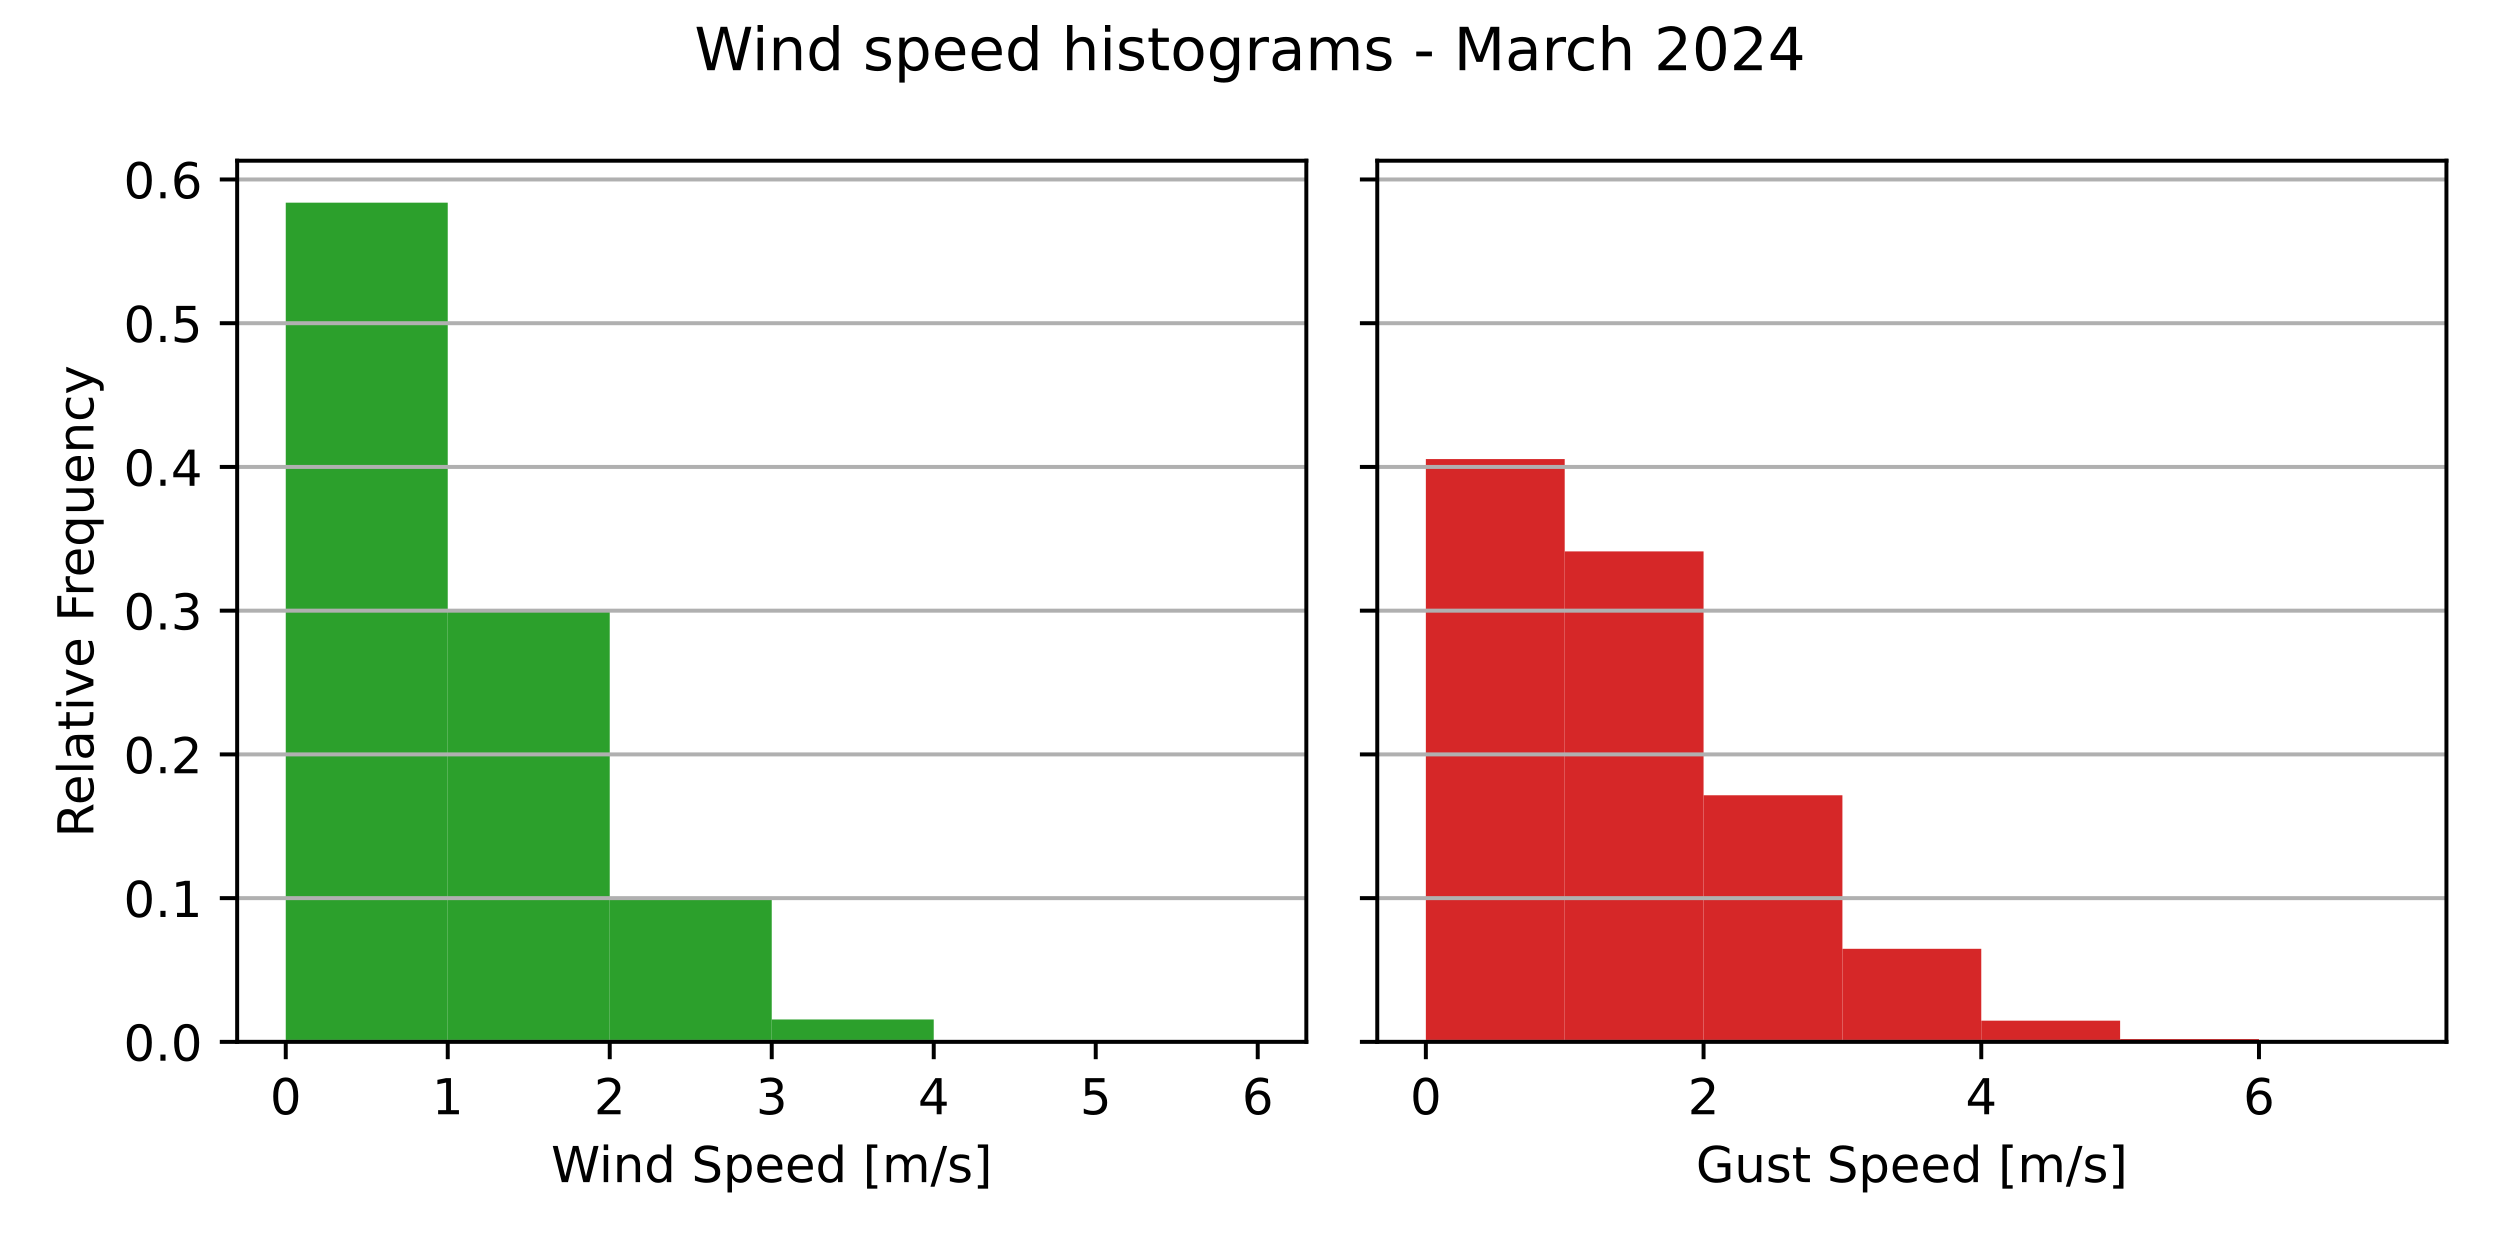
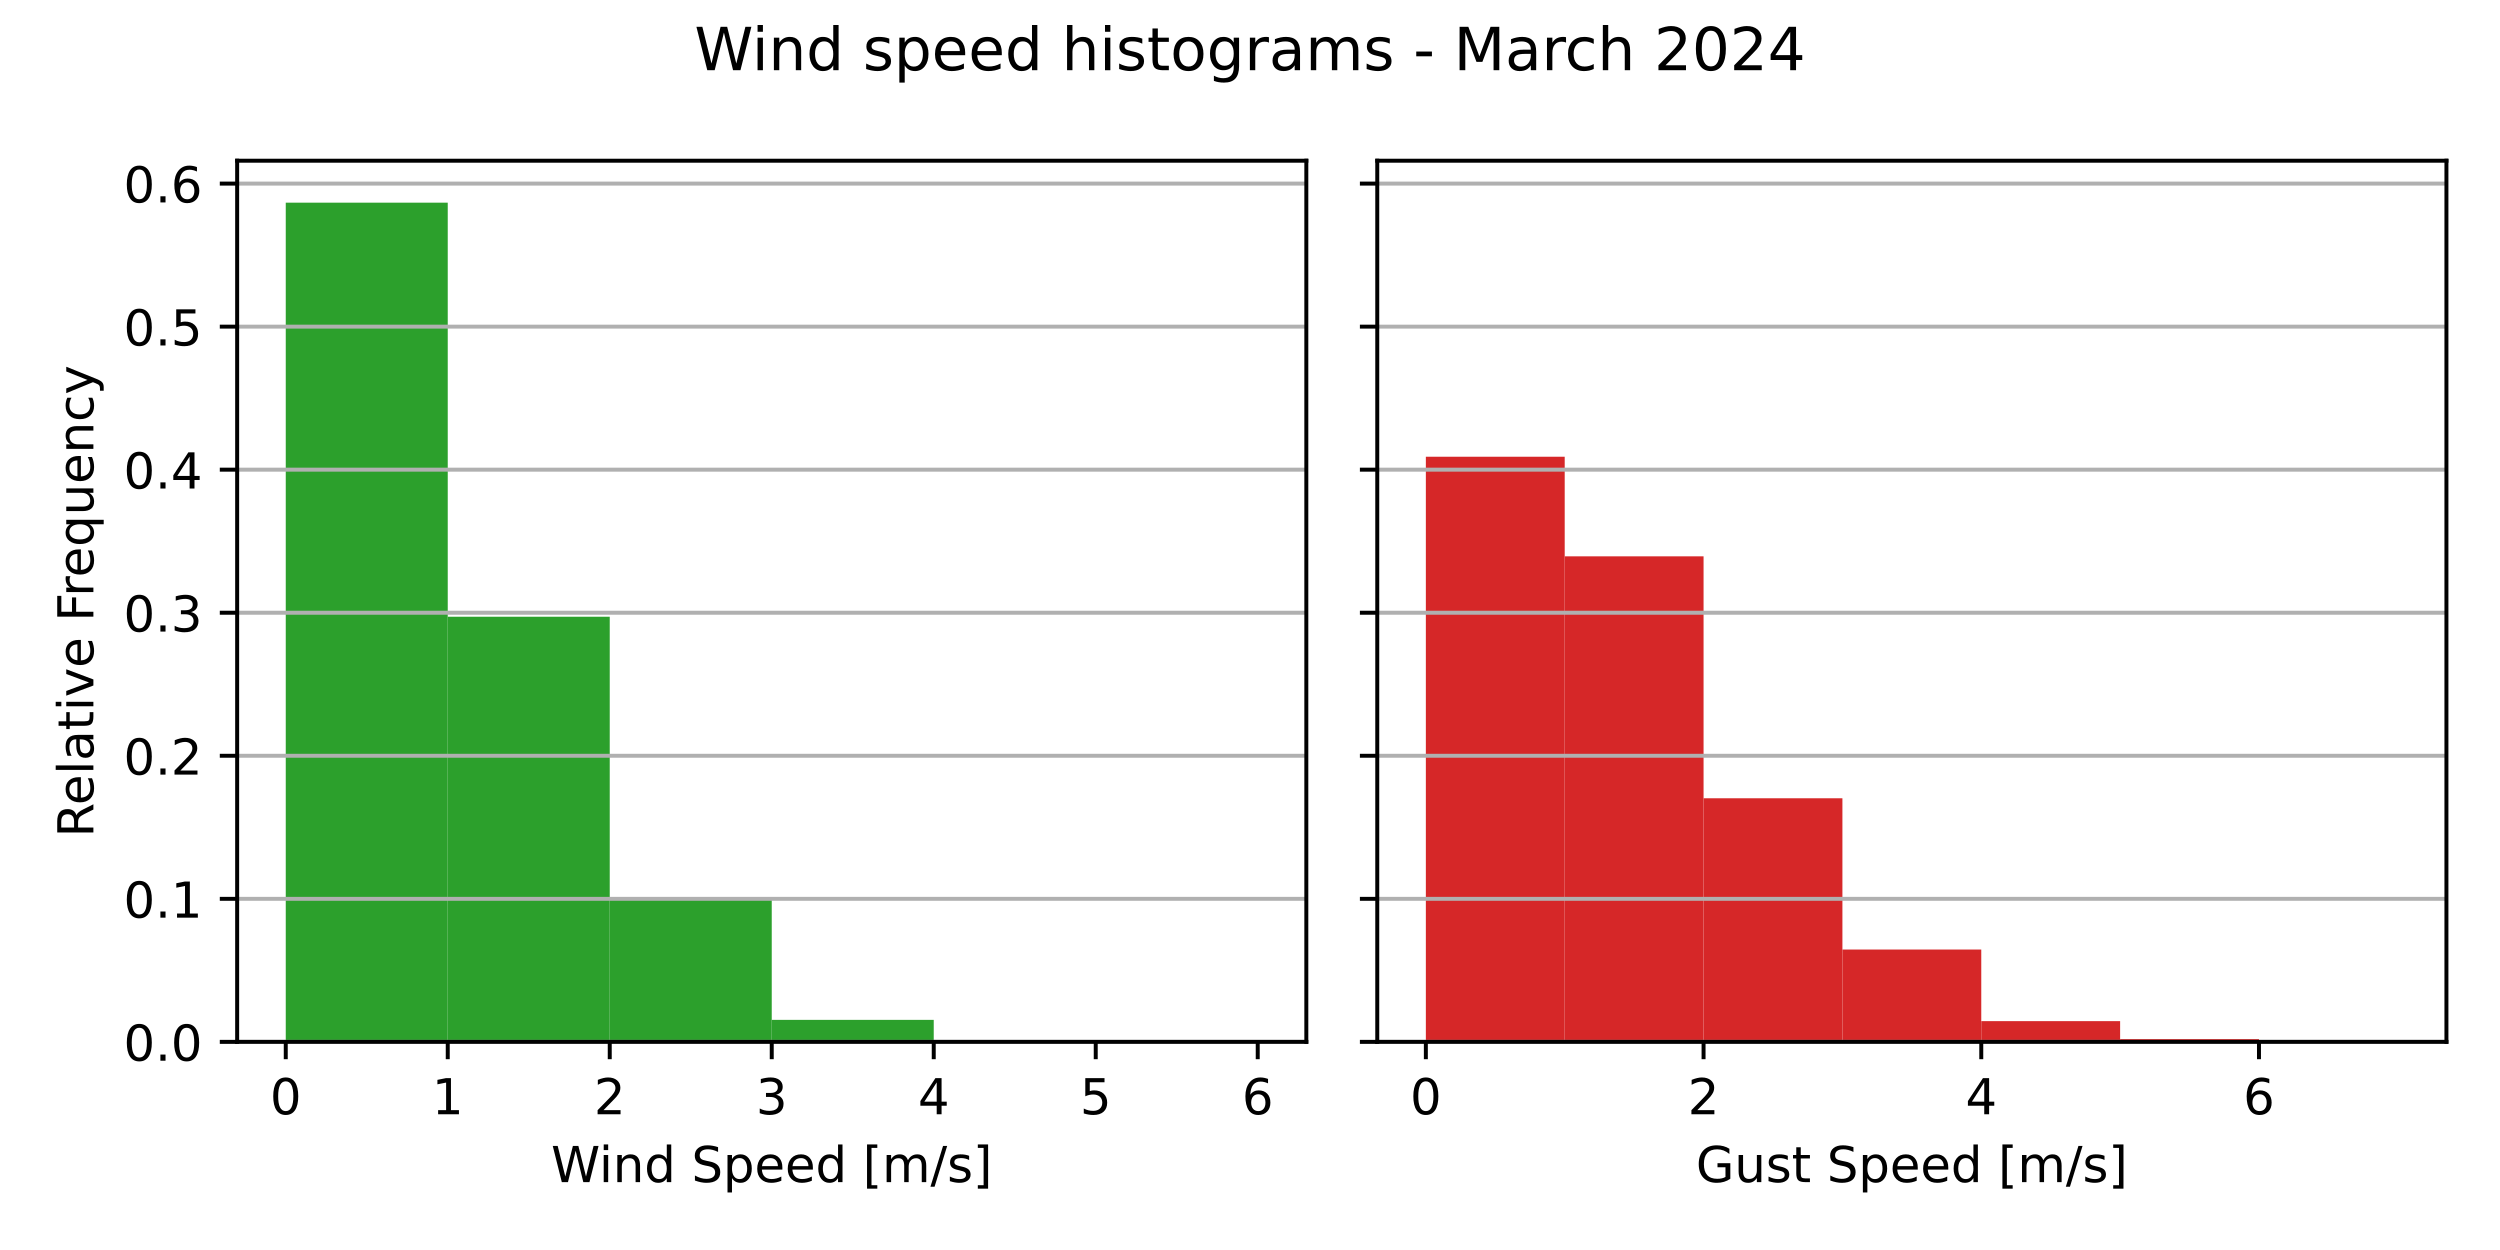
<svg xmlns="http://www.w3.org/2000/svg" xmlns:xlink="http://www.w3.org/1999/xlink" width="504pt" height="252pt" viewBox="0 0 504 252" version="1.1">
  <defs>
    <style type="text/css">*{stroke-linejoin: round; stroke-linecap: butt}</style>
  </defs>
  <g id="figure_1">
    <g id="patch_1">
      <path d="M 0 252  L 504 252  L 504 0  L 0 0  z " style="fill: #ffffff" />
    </g>
    <g id="axes_1">
      <g id="patch_2">
        <path d="M 47.81 210.04  L 263.355 210.04  L 263.355 32.4  L 47.81 32.4  z " style="fill: #ffffff" />
      </g>
      <g id="patch_3">
-         <path d="M 57.608 210.04  L 90.266 210.04  L 90.266 40.859  L 57.608 40.859  z " clip-path="url(#pd945883856)" style="fill: #2ca02c" />
+         <path d="M 57.608 210.04  L 90.266 210.04  L 90.266 40.859  L 57.608 40.859  z " clip-path="url(#p183f3582a8)" style="fill: #2ca02c" />
      </g>
      <g id="patch_4">
-         <path d="M 90.266 210.04  L 122.924 210.04  L 122.924 123.329  L 90.266 123.329  z " clip-path="url(#pd945883856)" style="fill: #2ca02c" />
+         <path d="M 90.266 210.04  L 122.924 210.04  L 122.924 124.338  L 90.266 124.338  z " clip-path="url(#p183f3582a8)" style="fill: #2ca02c" />
      </g>
      <g id="patch_5">
-         <path d="M 122.924 210.04  L 155.583 210.04  L 155.583 181.058  L 122.924 181.058  z " clip-path="url(#pd945883856)" style="fill: #2ca02c" />
+         <path d="M 122.924 210.04  L 155.583 210.04  L 155.583 181.343  L 122.924 181.343  z " clip-path="url(#p183f3582a8)" style="fill: #2ca02c" />
      </g>
      <g id="patch_6">
-         <path d="M 155.583 210.04  L 188.241 210.04  L 188.241 205.529  L 155.583 205.529  z " clip-path="url(#pd945883856)" style="fill: #2ca02c" />
+         <path d="M 155.583 210.04  L 188.241 210.04  L 188.241 205.61  L 155.583 205.61  z " clip-path="url(#p183f3582a8)" style="fill: #2ca02c" />
      </g>
      <g id="patch_7">
-         <path d="M 188.241 210.04  L 220.899 210.04  L 220.899 209.697  L 188.241 209.697  z " clip-path="url(#pd945883856)" style="fill: #2ca02c" />
+         <path d="M 188.241 210.04  L 220.899 210.04  L 220.899 209.705  L 188.241 209.705  z " clip-path="url(#p183f3582a8)" style="fill: #2ca02c" />
      </g>
      <g id="patch_8">
-         <path d="M 220.899 210.04  L 253.558 210.04  L 253.558 210.004  L 220.899 210.004  z " clip-path="url(#pd945883856)" style="fill: #2ca02c" />
+         <path d="M 220.899 210.04  L 253.558 210.04  L 253.558 210.005  L 220.899 210.005  z " clip-path="url(#p183f3582a8)" style="fill: #2ca02c" />
      </g>
      <g id="matplotlib.axis_1">
        <g id="xtick_1">
          <g id="line2d_1">
            <defs>
-               <path id="mbd51e40a8d" d="M 0 0  L 0 3.5  " style="stroke: #000000; stroke-width: 0.8" />
+               <path id="me993901aa0" d="M 0 0  L 0 3.5  " style="stroke: #000000; stroke-width: 0.8" />
            </defs>
            <g>
-               <use xlink:href="#mbd51e40a8d" x="57.608" y="210.04" style="stroke: #000000; stroke-width: 0.8" />
+               <use xlink:href="#me993901aa0" x="57.608" y="210.04" style="stroke: #000000; stroke-width: 0.8" />
            </g>
          </g>
          <g id="text_1">
            <g transform="translate(54.42625 224.6384) scale(0.1 -0.1)">
              <defs>
                <path id="DejaVuSans-30" d="M 2034 4250  Q 1547 4250 1301 3770  Q 1056 3291 1056 2328  Q 1056 1369 1301 889  Q 1547 409 2034 409  Q 2525 409 2770 889  Q 3016 1369 3016 2328  Q 3016 3291 2770 3770  Q 2525 4250 2034 4250  z M 2034 4750  Q 2819 4750 3233 4129  Q 3647 3509 3647 2328  Q 3647 1150 3233 529  Q 2819 -91 2034 -91  Q 1250 -91 836 529  Q 422 1150 422 2328  Q 422 3509 836 4129  Q 1250 4750 2034 4750  z " transform="scale(0.015625)" />
              </defs>
              <use xlink:href="#DejaVuSans-30" />
            </g>
          </g>
        </g>
        <g id="xtick_2">
          <g id="line2d_2">
            <g>
-               <use xlink:href="#mbd51e40a8d" x="90.266" y="210.04" style="stroke: #000000; stroke-width: 0.8" />
+               <use xlink:href="#me993901aa0" x="90.266" y="210.04" style="stroke: #000000; stroke-width: 0.8" />
            </g>
          </g>
          <g id="text_2">
            <g transform="translate(87.08458 224.6384) scale(0.1 -0.1)">
              <defs>
                <path id="DejaVuSans-31" d="M 794 531  L 1825 531  L 1825 4091  L 703 3866  L 703 4441  L 1819 4666  L 2450 4666  L 2450 531  L 3481 531  L 3481 0  L 794 0  L 794 531  z " transform="scale(0.015625)" />
              </defs>
              <use xlink:href="#DejaVuSans-31" />
            </g>
          </g>
        </g>
        <g id="xtick_3">
          <g id="line2d_3">
            <g>
-               <use xlink:href="#mbd51e40a8d" x="122.924" y="210.04" style="stroke: #000000; stroke-width: 0.8" />
+               <use xlink:href="#me993901aa0" x="122.924" y="210.04" style="stroke: #000000; stroke-width: 0.8" />
            </g>
          </g>
          <g id="text_3">
            <g transform="translate(119.7429 224.6384) scale(0.1 -0.1)">
              <defs>
                <path id="DejaVuSans-32" d="M 1228 531  L 3431 531  L 3431 0  L 469 0  L 469 531  Q 828 903 1448 1529  Q 2069 2156 2228 2338  Q 2531 2678 2651 2914  Q 2772 3150 2772 3378  Q 2772 3750 2511 3984  Q 2250 4219 1831 4219  Q 1534 4219 1204 4116  Q 875 4013 500 3803  L 500 4441  Q 881 4594 1212 4672  Q 1544 4750 1819 4750  Q 2544 4750 2975 4387  Q 3406 4025 3406 3419  Q 3406 3131 3298 2873  Q 3191 2616 2906 2266  Q 2828 2175 2409 1742  Q 1991 1309 1228 531  z " transform="scale(0.015625)" />
              </defs>
              <use xlink:href="#DejaVuSans-32" />
            </g>
          </g>
        </g>
        <g id="xtick_4">
          <g id="line2d_4">
            <g>
-               <use xlink:href="#mbd51e40a8d" x="155.583" y="210.04" style="stroke: #000000; stroke-width: 0.8" />
+               <use xlink:href="#me993901aa0" x="155.583" y="210.04" style="stroke: #000000; stroke-width: 0.8" />
            </g>
          </g>
          <g id="text_4">
            <g transform="translate(152.4013 224.6384) scale(0.1 -0.1)">
              <defs>
                <path id="DejaVuSans-33" d="M 2597 2516  Q 3050 2419 3304 2112  Q 3559 1806 3559 1356  Q 3559 666 3084 287  Q 2609 -91 1734 -91  Q 1441 -91 1130 -33  Q 819 25 488 141  L 488 750  Q 750 597 1062 519  Q 1375 441 1716 441  Q 2309 441 2620 675  Q 2931 909 2931 1356  Q 2931 1769 2642 2001  Q 2353 2234 1838 2234  L 1294 2234  L 1294 2753  L 1863 2753  Q 2328 2753 2575 2939  Q 2822 3125 2822 3475  Q 2822 3834 2567 4026  Q 2313 4219 1838 4219  Q 1578 4219 1281 4162  Q 984 4106 628 3988  L 628 4550  Q 988 4650 1302 4700  Q 1616 4750 1894 4750  Q 2613 4750 3031 4423  Q 3450 4097 3450 3541  Q 3450 3153 3228 2886  Q 3006 2619 2597 2516  z " transform="scale(0.015625)" />
              </defs>
              <use xlink:href="#DejaVuSans-33" />
            </g>
          </g>
        </g>
        <g id="xtick_5">
          <g id="line2d_5">
            <g>
-               <use xlink:href="#mbd51e40a8d" x="188.241" y="210.04" style="stroke: #000000; stroke-width: 0.8" />
+               <use xlink:href="#me993901aa0" x="188.241" y="210.04" style="stroke: #000000; stroke-width: 0.8" />
            </g>
          </g>
          <g id="text_5">
            <g transform="translate(185.0596 224.6384) scale(0.1 -0.1)">
              <defs>
                <path id="DejaVuSans-34" d="M 2419 4116  L 825 1625  L 2419 1625  L 2419 4116  z M 2253 4666  L 3047 4666  L 3047 1625  L 3713 1625  L 3713 1100  L 3047 1100  L 3047 0  L 2419 0  L 2419 1100  L 313 1100  L 313 1709  L 2253 4666  z " transform="scale(0.015625)" />
              </defs>
              <use xlink:href="#DejaVuSans-34" />
            </g>
          </g>
        </g>
        <g id="xtick_6">
          <g id="line2d_6">
            <g>
-               <use xlink:href="#mbd51e40a8d" x="220.899" y="210.04" style="stroke: #000000; stroke-width: 0.8" />
+               <use xlink:href="#me993901aa0" x="220.899" y="210.04" style="stroke: #000000; stroke-width: 0.8" />
            </g>
          </g>
          <g id="text_6">
            <g transform="translate(217.7179 224.6384) scale(0.1 -0.1)">
              <defs>
                <path id="DejaVuSans-35" d="M 691 4666  L 3169 4666  L 3169 4134  L 1269 4134  L 1269 2991  Q 1406 3038 1543 3061  Q 1681 3084 1819 3084  Q 2600 3084 3056 2656  Q 3513 2228 3513 1497  Q 3513 744 3044 326  Q 2575 -91 1722 -91  Q 1428 -91 1123 -41  Q 819 9 494 109  L 494 744  Q 775 591 1075 516  Q 1375 441 1709 441  Q 2250 441 2565 725  Q 2881 1009 2881 1497  Q 2881 1984 2565 2268  Q 2250 2553 1709 2553  Q 1456 2553 1204 2497  Q 953 2441 691 2322  L 691 4666  z " transform="scale(0.015625)" />
              </defs>
              <use xlink:href="#DejaVuSans-35" />
            </g>
          </g>
        </g>
        <g id="xtick_7">
          <g id="line2d_7">
            <g>
-               <use xlink:href="#mbd51e40a8d" x="253.558" y="210.04" style="stroke: #000000; stroke-width: 0.8" />
+               <use xlink:href="#me993901aa0" x="253.558" y="210.04" style="stroke: #000000; stroke-width: 0.8" />
            </g>
          </g>
          <g id="text_7">
            <g transform="translate(250.3762 224.6384) scale(0.1 -0.1)">
              <defs>
                <path id="DejaVuSans-36" d="M 2113 2584  Q 1688 2584 1439 2293  Q 1191 2003 1191 1497  Q 1191 994 1439 701  Q 1688 409 2113 409  Q 2538 409 2786 701  Q 3034 994 3034 1497  Q 3034 2003 2786 2293  Q 2538 2584 2113 2584  z M 3366 4563  L 3366 3988  Q 3128 4100 2886 4159  Q 2644 4219 2406 4219  Q 1781 4219 1451 3797  Q 1122 3375 1075 2522  Q 1259 2794 1537 2939  Q 1816 3084 2150 3084  Q 2853 3084 3261 2657  Q 3669 2231 3669 1497  Q 3669 778 3244 343  Q 2819 -91 2113 -91  Q 1303 -91 875 529  Q 447 1150 447 2328  Q 447 3434 972 4092  Q 1497 4750 2381 4750  Q 2619 4750 2861 4703  Q 3103 4656 3366 4563  z " transform="scale(0.015625)" />
              </defs>
              <use xlink:href="#DejaVuSans-36" />
            </g>
          </g>
        </g>
        <g id="text_8">
          <g transform="translate(111.1044 238.3166) scale(0.1 -0.1)">
            <defs>
              <path id="DejaVuSans-57" d="M 213 4666  L 850 4666  L 1831 722  L 2809 4666  L 3519 4666  L 4500 722  L 5478 4666  L 6119 4666  L 4947 0  L 4153 0  L 3169 4050  L 2175 0  L 1381 0  L 213 4666  z " transform="scale(0.015625)" />
              <path id="DejaVuSans-69" d="M 603 3500  L 1178 3500  L 1178 0  L 603 0  L 603 3500  z M 603 4863  L 1178 4863  L 1178 4134  L 603 4134  L 603 4863  z " transform="scale(0.015625)" />
              <path id="DejaVuSans-6e" d="M 3513 2113  L 3513 0  L 2938 0  L 2938 2094  Q 2938 2591 2744 2837  Q 2550 3084 2163 3084  Q 1697 3084 1428 2787  Q 1159 2491 1159 1978  L 1159 0  L 581 0  L 581 3500  L 1159 3500  L 1159 2956  Q 1366 3272 1645 3428  Q 1925 3584 2291 3584  Q 2894 3584 3203 3211  Q 3513 2838 3513 2113  z " transform="scale(0.015625)" />
              <path id="DejaVuSans-64" d="M 2906 2969  L 2906 4863  L 3481 4863  L 3481 0  L 2906 0  L 2906 525  Q 2725 213 2448 61  Q 2172 -91 1784 -91  Q 1150 -91 751 415  Q 353 922 353 1747  Q 353 2572 751 3078  Q 1150 3584 1784 3584  Q 2172 3584 2448 3432  Q 2725 3281 2906 2969  z M 947 1747  Q 947 1113 1208 752  Q 1469 391 1925 391  Q 2381 391 2643 752  Q 2906 1113 2906 1747  Q 2906 2381 2643 2742  Q 2381 3103 1925 3103  Q 1469 3103 1208 2742  Q 947 2381 947 1747  z " transform="scale(0.015625)" />
              <path id="DejaVuSans-20" transform="scale(0.015625)" />
              <path id="DejaVuSans-53" d="M 3425 4513  L 3425 3897  Q 3066 4069 2747 4153  Q 2428 4238 2131 4238  Q 1616 4238 1336 4038  Q 1056 3838 1056 3469  Q 1056 3159 1242 3001  Q 1428 2844 1947 2747  L 2328 2669  Q 3034 2534 3370 2195  Q 3706 1856 3706 1288  Q 3706 609 3251 259  Q 2797 -91 1919 -91  Q 1588 -91 1214 -16  Q 841 59 441 206  L 441 856  Q 825 641 1194 531  Q 1563 422 1919 422  Q 2459 422 2753 634  Q 3047 847 3047 1241  Q 3047 1584 2836 1778  Q 2625 1972 2144 2069  L 1759 2144  Q 1053 2284 737 2584  Q 422 2884 422 3419  Q 422 4038 858 4394  Q 1294 4750 2059 4750  Q 2388 4750 2728 4690  Q 3069 4631 3425 4513  z " transform="scale(0.015625)" />
              <path id="DejaVuSans-70" d="M 1159 525  L 1159 -1331  L 581 -1331  L 581 3500  L 1159 3500  L 1159 2969  Q 1341 3281 1617 3432  Q 1894 3584 2278 3584  Q 2916 3584 3314 3078  Q 3713 2572 3713 1747  Q 3713 922 3314 415  Q 2916 -91 2278 -91  Q 1894 -91 1617 61  Q 1341 213 1159 525  z M 3116 1747  Q 3116 2381 2855 2742  Q 2594 3103 2138 3103  Q 1681 3103 1420 2742  Q 1159 2381 1159 1747  Q 1159 1113 1420 752  Q 1681 391 2138 391  Q 2594 391 2855 752  Q 3116 1113 3116 1747  z " transform="scale(0.015625)" />
              <path id="DejaVuSans-65" d="M 3597 1894  L 3597 1613  L 953 1613  Q 991 1019 1311 708  Q 1631 397 2203 397  Q 2534 397 2845 478  Q 3156 559 3463 722  L 3463 178  Q 3153 47 2828 -22  Q 2503 -91 2169 -91  Q 1331 -91 842 396  Q 353 884 353 1716  Q 353 2575 817 3079  Q 1281 3584 2069 3584  Q 2775 3584 3186 3129  Q 3597 2675 3597 1894  z M 3022 2063  Q 3016 2534 2758 2815  Q 2500 3097 2075 3097  Q 1594 3097 1305 2825  Q 1016 2553 972 2059  L 3022 2063  z " transform="scale(0.015625)" />
              <path id="DejaVuSans-5b" d="M 550 4863  L 1875 4863  L 1875 4416  L 1125 4416  L 1125 -397  L 1875 -397  L 1875 -844  L 550 -844  L 550 4863  z " transform="scale(0.015625)" />
              <path id="DejaVuSans-6d" d="M 3328 2828  Q 3544 3216 3844 3400  Q 4144 3584 4550 3584  Q 5097 3584 5394 3201  Q 5691 2819 5691 2113  L 5691 0  L 5113 0  L 5113 2094  Q 5113 2597 4934 2840  Q 4756 3084 4391 3084  Q 3944 3084 3684 2787  Q 3425 2491 3425 1978  L 3425 0  L 2847 0  L 2847 2094  Q 2847 2600 2669 2842  Q 2491 3084 2119 3084  Q 1678 3084 1418 2786  Q 1159 2488 1159 1978  L 1159 0  L 581 0  L 581 3500  L 1159 3500  L 1159 2956  Q 1356 3278 1631 3431  Q 1906 3584 2284 3584  Q 2666 3584 2933 3390  Q 3200 3197 3328 2828  z " transform="scale(0.015625)" />
              <path id="DejaVuSans-2f" d="M 1625 4666  L 2156 4666  L 531 -594  L 0 -594  L 1625 4666  z " transform="scale(0.015625)" />
              <path id="DejaVuSans-73" d="M 2834 3397  L 2834 2853  Q 2591 2978 2328 3040  Q 2066 3103 1784 3103  Q 1356 3103 1142 2972  Q 928 2841 928 2578  Q 928 2378 1081 2264  Q 1234 2150 1697 2047  L 1894 2003  Q 2506 1872 2764 1633  Q 3022 1394 3022 966  Q 3022 478 2636 193  Q 2250 -91 1575 -91  Q 1294 -91 989 -36  Q 684 19 347 128  L 347 722  Q 666 556 975 473  Q 1284 391 1588 391  Q 1994 391 2212 530  Q 2431 669 2431 922  Q 2431 1156 2273 1281  Q 2116 1406 1581 1522  L 1381 1569  Q 847 1681 609 1914  Q 372 2147 372 2553  Q 372 3047 722 3315  Q 1072 3584 1716 3584  Q 2034 3584 2315 3537  Q 2597 3491 2834 3397  z " transform="scale(0.015625)" />
              <path id="DejaVuSans-5d" d="M 1947 4863  L 1947 -844  L 622 -844  L 622 -397  L 1369 -397  L 1369 4416  L 622 4416  L 622 4863  L 1947 4863  z " transform="scale(0.015625)" />
            </defs>
            <use xlink:href="#DejaVuSans-57" />
            <use xlink:href="#DejaVuSans-69" x="96.627" />
            <use xlink:href="#DejaVuSans-6e" x="124.41" />
            <use xlink:href="#DejaVuSans-64" x="187.789" />
            <use xlink:href="#DejaVuSans-20" x="251.266" />
            <use xlink:href="#DejaVuSans-53" x="283.053" />
            <use xlink:href="#DejaVuSans-70" x="346.529" />
            <use xlink:href="#DejaVuSans-65" x="410.006" />
            <use xlink:href="#DejaVuSans-65" x="471.529" />
            <use xlink:href="#DejaVuSans-64" x="533.053" />
            <use xlink:href="#DejaVuSans-20" x="596.529" />
            <use xlink:href="#DejaVuSans-5b" x="628.316" />
            <use xlink:href="#DejaVuSans-6d" x="667.33" />
            <use xlink:href="#DejaVuSans-2f" x="764.742" />
            <use xlink:href="#DejaVuSans-73" x="798.434" />
            <use xlink:href="#DejaVuSans-5d" x="850.533" />
          </g>
        </g>
      </g>
      <g id="matplotlib.axis_2">
        <g id="ytick_1">
          <g id="line2d_8">
-             <path d="M 47.81 210.04  L 263.355 210.04  " clip-path="url(#pd945883856)" style="fill: none; stroke: #b0b0b0; stroke-width: 0.8; stroke-linecap: square" />
+             <path d="M 47.81 210.04  L 263.355 210.04  " clip-path="url(#p183f3582a8)" style="fill: none; stroke: #b0b0b0; stroke-width: 0.8; stroke-linecap: square" />
          </g>
          <g id="line2d_9">
            <defs>
-               <path id="m4207aef46d" d="M 0 0  L -3.5 0  " style="stroke: #000000; stroke-width: 0.8" />
+               <path id="mc86e1768a5" d="M 0 0  L -3.5 0  " style="stroke: #000000; stroke-width: 0.8" />
            </defs>
            <g>
-               <use xlink:href="#m4207aef46d" x="47.81" y="210.04" style="stroke: #000000; stroke-width: 0.8" />
+               <use xlink:href="#mc86e1768a5" x="47.81" y="210.04" style="stroke: #000000; stroke-width: 0.8" />
            </g>
          </g>
          <g id="text_9">
            <g transform="translate(24.90687 213.8392) scale(0.1 -0.1)">
              <defs>
                <path id="DejaVuSans-2e" d="M 684 794  L 1344 794  L 1344 0  L 684 0  L 684 794  z " transform="scale(0.015625)" />
              </defs>
              <use xlink:href="#DejaVuSans-30" />
              <use xlink:href="#DejaVuSans-2e" x="63.623" />
              <use xlink:href="#DejaVuSans-30" x="95.41" />
            </g>
          </g>
        </g>
        <g id="ytick_2">
          <g id="line2d_10">
-             <path d="M 47.81 181.064  L 263.355 181.064  " clip-path="url(#pd945883856)" style="fill: none; stroke: #b0b0b0; stroke-width: 0.8; stroke-linecap: square" />
+             <path d="M 47.81 181.202  L 263.355 181.202  " clip-path="url(#p183f3582a8)" style="fill: none; stroke: #b0b0b0; stroke-width: 0.8; stroke-linecap: square" />
          </g>
          <g id="line2d_11">
            <g>
-               <use xlink:href="#m4207aef46d" x="47.81" y="181.064" style="stroke: #000000; stroke-width: 0.8" />
+               <use xlink:href="#mc86e1768a5" x="47.81" y="181.202" style="stroke: #000000; stroke-width: 0.8" />
            </g>
          </g>
          <g id="text_10">
-             <g transform="translate(24.90687 184.8628) scale(0.1 -0.1)">
+             <g transform="translate(24.90687 185.0012) scale(0.1 -0.1)">
              <use xlink:href="#DejaVuSans-30" />
              <use xlink:href="#DejaVuSans-2e" x="63.623" />
              <use xlink:href="#DejaVuSans-31" x="95.41" />
            </g>
          </g>
        </g>
        <g id="ytick_3">
          <g id="line2d_12">
-             <path d="M 47.81 152.087  L 263.355 152.087  " clip-path="url(#pd945883856)" style="fill: none; stroke: #b0b0b0; stroke-width: 0.8; stroke-linecap: square" />
+             <path d="M 47.81 152.364  L 263.355 152.364  " clip-path="url(#p183f3582a8)" style="fill: none; stroke: #b0b0b0; stroke-width: 0.8; stroke-linecap: square" />
          </g>
          <g id="line2d_13">
            <g>
-               <use xlink:href="#m4207aef46d" x="47.81" y="152.087" style="stroke: #000000; stroke-width: 0.8" />
+               <use xlink:href="#mc86e1768a5" x="47.81" y="152.364" style="stroke: #000000; stroke-width: 0.8" />
            </g>
          </g>
          <g id="text_11">
-             <g transform="translate(24.90687 155.8864) scale(0.1 -0.1)">
+             <g transform="translate(24.90687 156.1631) scale(0.1 -0.1)">
              <use xlink:href="#DejaVuSans-30" />
              <use xlink:href="#DejaVuSans-2e" x="63.623" />
              <use xlink:href="#DejaVuSans-32" x="95.41" />
            </g>
          </g>
        </g>
        <g id="ytick_4">
          <g id="line2d_14">
-             <path d="M 47.81 123.111  L 263.355 123.111  " clip-path="url(#pd945883856)" style="fill: none; stroke: #b0b0b0; stroke-width: 0.8; stroke-linecap: square" />
+             <path d="M 47.81 123.526  L 263.355 123.526  " clip-path="url(#p183f3582a8)" style="fill: none; stroke: #b0b0b0; stroke-width: 0.8; stroke-linecap: square" />
          </g>
          <g id="line2d_15">
            <g>
-               <use xlink:href="#m4207aef46d" x="47.81" y="123.111" style="stroke: #000000; stroke-width: 0.8" />
+               <use xlink:href="#mc86e1768a5" x="47.81" y="123.526" style="stroke: #000000; stroke-width: 0.8" />
            </g>
          </g>
          <g id="text_12">
-             <g transform="translate(24.90687 126.91) scale(0.1 -0.1)">
+             <g transform="translate(24.90687 127.325) scale(0.1 -0.1)">
              <use xlink:href="#DejaVuSans-30" />
              <use xlink:href="#DejaVuSans-2e" x="63.623" />
              <use xlink:href="#DejaVuSans-33" x="95.41" />
            </g>
          </g>
        </g>
        <g id="ytick_5">
          <g id="line2d_16">
-             <path d="M 47.81 94.134  L 263.355 94.134  " clip-path="url(#pd945883856)" style="fill: none; stroke: #b0b0b0; stroke-width: 0.8; stroke-linecap: square" />
+             <path d="M 47.81 94.688  L 263.355 94.688  " clip-path="url(#p183f3582a8)" style="fill: none; stroke: #b0b0b0; stroke-width: 0.8; stroke-linecap: square" />
          </g>
          <g id="line2d_17">
            <g>
-               <use xlink:href="#m4207aef46d" x="47.81" y="94.134" style="stroke: #000000; stroke-width: 0.8" />
+               <use xlink:href="#mc86e1768a5" x="47.81" y="94.688" style="stroke: #000000; stroke-width: 0.8" />
            </g>
          </g>
          <g id="text_13">
-             <g transform="translate(24.90687 97.93357) scale(0.1 -0.1)">
+             <g transform="translate(24.90687 98.48696) scale(0.1 -0.1)">
              <use xlink:href="#DejaVuSans-30" />
              <use xlink:href="#DejaVuSans-2e" x="63.623" />
              <use xlink:href="#DejaVuSans-34" x="95.41" />
            </g>
          </g>
        </g>
        <g id="ytick_6">
          <g id="line2d_18">
-             <path d="M 47.81 65.158  L 263.355 65.158  " clip-path="url(#pd945883856)" style="fill: none; stroke: #b0b0b0; stroke-width: 0.8; stroke-linecap: square" />
+             <path d="M 47.81 65.85  L 263.355 65.85  " clip-path="url(#p183f3582a8)" style="fill: none; stroke: #b0b0b0; stroke-width: 0.8; stroke-linecap: square" />
          </g>
          <g id="line2d_19">
            <g>
-               <use xlink:href="#m4207aef46d" x="47.81" y="65.158" style="stroke: #000000; stroke-width: 0.8" />
+               <use xlink:href="#mc86e1768a5" x="47.81" y="65.85" style="stroke: #000000; stroke-width: 0.8" />
            </g>
          </g>
          <g id="text_14">
-             <g transform="translate(24.90687 68.95716) scale(0.1 -0.1)">
+             <g transform="translate(24.90687 69.6489) scale(0.1 -0.1)">
              <use xlink:href="#DejaVuSans-30" />
              <use xlink:href="#DejaVuSans-2e" x="63.623" />
              <use xlink:href="#DejaVuSans-35" x="95.41" />
            </g>
          </g>
        </g>
        <g id="ytick_7">
          <g id="line2d_20">
-             <path d="M 47.81 36.182  L 263.355 36.182  " clip-path="url(#pd945883856)" style="fill: none; stroke: #b0b0b0; stroke-width: 0.8; stroke-linecap: square" />
+             <path d="M 47.81 37.012  L 263.355 37.012  " clip-path="url(#p183f3582a8)" style="fill: none; stroke: #b0b0b0; stroke-width: 0.8; stroke-linecap: square" />
          </g>
          <g id="line2d_21">
            <g>
-               <use xlink:href="#m4207aef46d" x="47.81" y="36.182" style="stroke: #000000; stroke-width: 0.8" />
+               <use xlink:href="#mc86e1768a5" x="47.81" y="37.012" style="stroke: #000000; stroke-width: 0.8" />
            </g>
          </g>
          <g id="text_15">
-             <g transform="translate(24.90687 39.98075) scale(0.1 -0.1)">
+             <g transform="translate(24.90687 40.81084) scale(0.1 -0.1)">
              <use xlink:href="#DejaVuSans-30" />
              <use xlink:href="#DejaVuSans-2e" x="63.623" />
              <use xlink:href="#DejaVuSans-36" x="95.41" />
            </g>
          </g>
        </g>
        <g id="text_16">
          <g transform="translate(18.82719 168.8028) rotate(-90) scale(0.1 -0.1)">
            <defs>
              <path id="DejaVuSans-52" d="M 2841 2188  Q 3044 2119 3236 1894  Q 3428 1669 3622 1275  L 4263 0  L 3584 0  L 2988 1197  Q 2756 1666 2539 1819  Q 2322 1972 1947 1972  L 1259 1972  L 1259 0  L 628 0  L 628 4666  L 2053 4666  Q 2853 4666 3247 4331  Q 3641 3997 3641 3322  Q 3641 2881 3436 2590  Q 3231 2300 2841 2188  z M 1259 4147  L 1259 2491  L 2053 2491  Q 2509 2491 2742 2702  Q 2975 2913 2975 3322  Q 2975 3731 2742 3939  Q 2509 4147 2053 4147  L 1259 4147  z " transform="scale(0.015625)" />
              <path id="DejaVuSans-6c" d="M 603 4863  L 1178 4863  L 1178 0  L 603 0  L 603 4863  z " transform="scale(0.015625)" />
              <path id="DejaVuSans-61" d="M 2194 1759  Q 1497 1759 1228 1600  Q 959 1441 959 1056  Q 959 750 1161 570  Q 1363 391 1709 391  Q 2188 391 2477 730  Q 2766 1069 2766 1631  L 2766 1759  L 2194 1759  z M 3341 1997  L 3341 0  L 2766 0  L 2766 531  Q 2569 213 2275 61  Q 1981 -91 1556 -91  Q 1019 -91 701 211  Q 384 513 384 1019  Q 384 1609 779 1909  Q 1175 2209 1959 2209  L 2766 2209  L 2766 2266  Q 2766 2663 2505 2880  Q 2244 3097 1772 3097  Q 1472 3097 1187 3025  Q 903 2953 641 2809  L 641 3341  Q 956 3463 1253 3523  Q 1550 3584 1831 3584  Q 2591 3584 2966 3190  Q 3341 2797 3341 1997  z " transform="scale(0.015625)" />
              <path id="DejaVuSans-74" d="M 1172 4494  L 1172 3500  L 2356 3500  L 2356 3053  L 1172 3053  L 1172 1153  Q 1172 725 1289 603  Q 1406 481 1766 481  L 2356 481  L 2356 0  L 1766 0  Q 1100 0 847 248  Q 594 497 594 1153  L 594 3053  L 172 3053  L 172 3500  L 594 3500  L 594 4494  L 1172 4494  z " transform="scale(0.015625)" />
              <path id="DejaVuSans-76" d="M 191 3500  L 800 3500  L 1894 563  L 2988 3500  L 3597 3500  L 2284 0  L 1503 0  L 191 3500  z " transform="scale(0.015625)" />
              <path id="DejaVuSans-46" d="M 628 4666  L 3309 4666  L 3309 4134  L 1259 4134  L 1259 2759  L 3109 2759  L 3109 2228  L 1259 2228  L 1259 0  L 628 0  L 628 4666  z " transform="scale(0.015625)" />
              <path id="DejaVuSans-72" d="M 2631 2963  Q 2534 3019 2420 3045  Q 2306 3072 2169 3072  Q 1681 3072 1420 2755  Q 1159 2438 1159 1844  L 1159 0  L 581 0  L 581 3500  L 1159 3500  L 1159 2956  Q 1341 3275 1631 3429  Q 1922 3584 2338 3584  Q 2397 3584 2469 3576  Q 2541 3569 2628 3553  L 2631 2963  z " transform="scale(0.015625)" />
              <path id="DejaVuSans-71" d="M 947 1747  Q 947 1113 1208 752  Q 1469 391 1925 391  Q 2381 391 2643 752  Q 2906 1113 2906 1747  Q 2906 2381 2643 2742  Q 2381 3103 1925 3103  Q 1469 3103 1208 2742  Q 947 2381 947 1747  z M 2906 525  Q 2725 213 2448 61  Q 2172 -91 1784 -91  Q 1150 -91 751 415  Q 353 922 353 1747  Q 353 2572 751 3078  Q 1150 3584 1784 3584  Q 2172 3584 2448 3432  Q 2725 3281 2906 2969  L 2906 3500  L 3481 3500  L 3481 -1331  L 2906 -1331  L 2906 525  z " transform="scale(0.015625)" />
              <path id="DejaVuSans-75" d="M 544 1381  L 544 3500  L 1119 3500  L 1119 1403  Q 1119 906 1312 657  Q 1506 409 1894 409  Q 2359 409 2629 706  Q 2900 1003 2900 1516  L 2900 3500  L 3475 3500  L 3475 0  L 2900 0  L 2900 538  Q 2691 219 2414 64  Q 2138 -91 1772 -91  Q 1169 -91 856 284  Q 544 659 544 1381  z M 1991 3584  L 1991 3584  z " transform="scale(0.015625)" />
              <path id="DejaVuSans-63" d="M 3122 3366  L 3122 2828  Q 2878 2963 2633 3030  Q 2388 3097 2138 3097  Q 1578 3097 1268 2742  Q 959 2388 959 1747  Q 959 1106 1268 751  Q 1578 397 2138 397  Q 2388 397 2633 464  Q 2878 531 3122 666  L 3122 134  Q 2881 22 2623 -34  Q 2366 -91 2075 -91  Q 1284 -91 818 406  Q 353 903 353 1747  Q 353 2603 823 3093  Q 1294 3584 2113 3584  Q 2378 3584 2631 3529  Q 2884 3475 3122 3366  z " transform="scale(0.015625)" />
              <path id="DejaVuSans-79" d="M 2059 -325  Q 1816 -950 1584 -1140  Q 1353 -1331 966 -1331  L 506 -1331  L 506 -850  L 844 -850  Q 1081 -850 1212 -737  Q 1344 -625 1503 -206  L 1606 56  L 191 3500  L 800 3500  L 1894 763  L 2988 3500  L 3597 3500  L 2059 -325  z " transform="scale(0.015625)" />
            </defs>
            <use xlink:href="#DejaVuSans-52" />
            <use xlink:href="#DejaVuSans-65" x="64.982" />
            <use xlink:href="#DejaVuSans-6c" x="126.506" />
            <use xlink:href="#DejaVuSans-61" x="154.289" />
            <use xlink:href="#DejaVuSans-74" x="215.568" />
            <use xlink:href="#DejaVuSans-69" x="254.777" />
            <use xlink:href="#DejaVuSans-76" x="282.561" />
            <use xlink:href="#DejaVuSans-65" x="341.74" />
            <use xlink:href="#DejaVuSans-20" x="403.264" />
            <use xlink:href="#DejaVuSans-46" x="435.051" />
            <use xlink:href="#DejaVuSans-72" x="485.32" />
            <use xlink:href="#DejaVuSans-65" x="524.184" />
            <use xlink:href="#DejaVuSans-71" x="585.707" />
            <use xlink:href="#DejaVuSans-75" x="649.184" />
            <use xlink:href="#DejaVuSans-65" x="712.562" />
            <use xlink:href="#DejaVuSans-6e" x="774.086" />
            <use xlink:href="#DejaVuSans-63" x="837.465" />
            <use xlink:href="#DejaVuSans-79" x="892.445" />
          </g>
        </g>
      </g>
      <g id="patch_9">
        <path d="M 47.81 210.04  L 47.81 32.4  " style="fill: none; stroke: #000000; stroke-width: 0.8; stroke-linejoin: miter; stroke-linecap: square" />
      </g>
      <g id="patch_10">
        <path d="M 263.355 210.04  L 263.355 32.4  " style="fill: none; stroke: #000000; stroke-width: 0.8; stroke-linejoin: miter; stroke-linecap: square" />
      </g>
      <g id="patch_11">
        <path d="M 47.81 210.04  L 263.355 210.04  " style="fill: none; stroke: #000000; stroke-width: 0.8; stroke-linejoin: miter; stroke-linecap: square" />
      </g>
      <g id="patch_12">
        <path d="M 47.81 32.4  L 263.355 32.4  " style="fill: none; stroke: #000000; stroke-width: 0.8; stroke-linejoin: miter; stroke-linecap: square" />
      </g>
    </g>
    <g id="axes_2">
      <g id="patch_13">
        <path d="M 277.655 210.04  L 493.2 210.04  L 493.2 32.4  L 277.655 32.4  z " style="fill: #ffffff" />
      </g>
      <g id="patch_14">
-         <path d="M 287.452 210.04  L 315.445 210.04  L 315.445 92.543  L 287.452 92.543  z " clip-path="url(#pba943795d3)" style="fill: #d62728" />
+         <path d="M 287.452 210.04  L 315.445 210.04  L 315.445 92.076  L 287.452 92.076  z " clip-path="url(#pe1acba6e52)" style="fill: #d62728" />
      </g>
      <g id="patch_15">
-         <path d="M 315.445 210.04  L 343.438 210.04  L 343.438 111.166  L 315.445 111.166  z " clip-path="url(#pba943795d3)" style="fill: #d62728" />
+         <path d="M 315.445 210.04  L 343.438 210.04  L 343.438 112.16  L 315.445 112.16  z " clip-path="url(#pe1acba6e52)" style="fill: #d62728" />
      </g>
      <g id="patch_16">
-         <path d="M 343.438 210.04  L 371.431 210.04  L 371.431 160.323  L 343.438 160.323  z " clip-path="url(#pba943795d3)" style="fill: #d62728" />
+         <path d="M 343.438 210.04  L 371.431 210.04  L 371.431 160.924  L 343.438 160.924  z " clip-path="url(#pe1acba6e52)" style="fill: #d62728" />
      </g>
      <g id="patch_17">
-         <path d="M 371.431 210.04  L 399.424 210.04  L 399.424 191.272  L 371.431 191.272  z " clip-path="url(#pba943795d3)" style="fill: #d62728" />
+         <path d="M 371.431 210.04  L 399.424 210.04  L 399.424 191.421  L 371.431 191.421  z " clip-path="url(#pe1acba6e52)" style="fill: #d62728" />
      </g>
      <g id="patch_18">
-         <path d="M 399.424 210.04  L 427.417 210.04  L 427.417 205.763  L 399.424 205.763  z " clip-path="url(#pba943795d3)" style="fill: #d62728" />
+         <path d="M 399.424 210.04  L 427.417 210.04  L 427.417 205.857  L 399.424 205.857  z " clip-path="url(#pe1acba6e52)" style="fill: #d62728" />
      </g>
      <g id="patch_19">
-         <path d="M 427.417 210.04  L 455.41 210.04  L 455.41 209.463  L 427.417 209.463  z " clip-path="url(#pba943795d3)" style="fill: #d62728" />
+         <path d="M 427.417 210.04  L 455.41 210.04  L 455.41 209.475  L 427.417 209.475  z " clip-path="url(#pe1acba6e52)" style="fill: #d62728" />
      </g>
      <g id="patch_20">
-         <path d="M 455.41 210.04  L 483.402 210.04  L 483.402 209.986  L 455.41 209.986  z " clip-path="url(#pba943795d3)" style="fill: #d62728" />
+         <path d="M 455.41 210.04  L 483.402 210.04  L 483.402 209.987  L 455.41 209.987  z " clip-path="url(#pe1acba6e52)" style="fill: #d62728" />
      </g>
      <g id="matplotlib.axis_3">
        <g id="xtick_8">
          <g id="line2d_22">
            <g>
-               <use xlink:href="#mbd51e40a8d" x="287.452" y="210.04" style="stroke: #000000; stroke-width: 0.8" />
+               <use xlink:href="#me993901aa0" x="287.452" y="210.04" style="stroke: #000000; stroke-width: 0.8" />
            </g>
          </g>
          <g id="text_17">
            <g transform="translate(284.2713 224.6384) scale(0.1 -0.1)">
              <use xlink:href="#DejaVuSans-30" />
            </g>
          </g>
        </g>
        <g id="xtick_9">
          <g id="line2d_23">
            <g>
-               <use xlink:href="#mbd51e40a8d" x="343.438" y="210.04" style="stroke: #000000; stroke-width: 0.8" />
+               <use xlink:href="#me993901aa0" x="343.438" y="210.04" style="stroke: #000000; stroke-width: 0.8" />
            </g>
          </g>
          <g id="text_18">
            <g transform="translate(340.257 224.6384) scale(0.1 -0.1)">
              <use xlink:href="#DejaVuSans-32" />
            </g>
          </g>
        </g>
        <g id="xtick_10">
          <g id="line2d_24">
            <g>
-               <use xlink:href="#mbd51e40a8d" x="399.424" y="210.04" style="stroke: #000000; stroke-width: 0.8" />
+               <use xlink:href="#me993901aa0" x="399.424" y="210.04" style="stroke: #000000; stroke-width: 0.8" />
            </g>
          </g>
          <g id="text_19">
            <g transform="translate(396.2427 224.6384) scale(0.1 -0.1)">
              <use xlink:href="#DejaVuSans-34" />
            </g>
          </g>
        </g>
        <g id="xtick_11">
          <g id="line2d_25">
            <g>
-               <use xlink:href="#mbd51e40a8d" x="455.41" y="210.04" style="stroke: #000000; stroke-width: 0.8" />
+               <use xlink:href="#me993901aa0" x="455.41" y="210.04" style="stroke: #000000; stroke-width: 0.8" />
            </g>
          </g>
          <g id="text_20">
            <g transform="translate(452.2284 224.6384) scale(0.1 -0.1)">
              <use xlink:href="#DejaVuSans-36" />
            </g>
          </g>
        </g>
        <g id="text_21">
          <g transform="translate(341.9048 238.3166) scale(0.1 -0.1)">
            <defs>
              <path id="DejaVuSans-47" d="M 3809 666  L 3809 1919  L 2778 1919  L 2778 2438  L 4434 2438  L 4434 434  Q 4069 175 3628 42  Q 3188 -91 2688 -91  Q 1594 -91 976 548  Q 359 1188 359 2328  Q 359 3472 976 4111  Q 1594 4750 2688 4750  Q 3144 4750 3555 4637  Q 3966 4525 4313 4306  L 4313 3634  Q 3963 3931 3569 4081  Q 3175 4231 2741 4231  Q 1884 4231 1454 3753  Q 1025 3275 1025 2328  Q 1025 1384 1454 906  Q 1884 428 2741 428  Q 3075 428 3337 486  Q 3600 544 3809 666  z " transform="scale(0.015625)" />
            </defs>
            <use xlink:href="#DejaVuSans-47" />
            <use xlink:href="#DejaVuSans-75" x="77.49" />
            <use xlink:href="#DejaVuSans-73" x="140.869" />
            <use xlink:href="#DejaVuSans-74" x="192.969" />
            <use xlink:href="#DejaVuSans-20" x="232.178" />
            <use xlink:href="#DejaVuSans-53" x="263.965" />
            <use xlink:href="#DejaVuSans-70" x="327.441" />
            <use xlink:href="#DejaVuSans-65" x="390.918" />
            <use xlink:href="#DejaVuSans-65" x="452.441" />
            <use xlink:href="#DejaVuSans-64" x="513.965" />
            <use xlink:href="#DejaVuSans-20" x="577.441" />
            <use xlink:href="#DejaVuSans-5b" x="609.229" />
            <use xlink:href="#DejaVuSans-6d" x="648.242" />
            <use xlink:href="#DejaVuSans-2f" x="745.654" />
            <use xlink:href="#DejaVuSans-73" x="779.346" />
            <use xlink:href="#DejaVuSans-5d" x="831.445" />
          </g>
        </g>
      </g>
      <g id="matplotlib.axis_4">
        <g id="ytick_8">
          <g id="line2d_26">
-             <path d="M 277.655 210.04  L 493.2 210.04  " clip-path="url(#pba943795d3)" style="fill: none; stroke: #b0b0b0; stroke-width: 0.8; stroke-linecap: square" />
+             <path d="M 277.655 210.04  L 493.2 210.04  " clip-path="url(#pe1acba6e52)" style="fill: none; stroke: #b0b0b0; stroke-width: 0.8; stroke-linecap: square" />
          </g>
          <g id="line2d_27">
            <g>
-               <use xlink:href="#m4207aef46d" x="277.655" y="210.04" style="stroke: #000000; stroke-width: 0.8" />
+               <use xlink:href="#mc86e1768a5" x="277.655" y="210.04" style="stroke: #000000; stroke-width: 0.8" />
            </g>
          </g>
        </g>
        <g id="ytick_9">
          <g id="line2d_28">
-             <path d="M 277.655 181.064  L 493.2 181.064  " clip-path="url(#pba943795d3)" style="fill: none; stroke: #b0b0b0; stroke-width: 0.8; stroke-linecap: square" />
+             <path d="M 277.655 181.202  L 493.2 181.202  " clip-path="url(#pe1acba6e52)" style="fill: none; stroke: #b0b0b0; stroke-width: 0.8; stroke-linecap: square" />
          </g>
          <g id="line2d_29">
            <g>
-               <use xlink:href="#m4207aef46d" x="277.655" y="181.064" style="stroke: #000000; stroke-width: 0.8" />
+               <use xlink:href="#mc86e1768a5" x="277.655" y="181.202" style="stroke: #000000; stroke-width: 0.8" />
            </g>
          </g>
        </g>
        <g id="ytick_10">
          <g id="line2d_30">
-             <path d="M 277.655 152.087  L 493.2 152.087  " clip-path="url(#pba943795d3)" style="fill: none; stroke: #b0b0b0; stroke-width: 0.8; stroke-linecap: square" />
+             <path d="M 277.655 152.364  L 493.2 152.364  " clip-path="url(#pe1acba6e52)" style="fill: none; stroke: #b0b0b0; stroke-width: 0.8; stroke-linecap: square" />
          </g>
          <g id="line2d_31">
            <g>
-               <use xlink:href="#m4207aef46d" x="277.655" y="152.087" style="stroke: #000000; stroke-width: 0.8" />
+               <use xlink:href="#mc86e1768a5" x="277.655" y="152.364" style="stroke: #000000; stroke-width: 0.8" />
            </g>
          </g>
        </g>
        <g id="ytick_11">
          <g id="line2d_32">
-             <path d="M 277.655 123.111  L 493.2 123.111  " clip-path="url(#pba943795d3)" style="fill: none; stroke: #b0b0b0; stroke-width: 0.8; stroke-linecap: square" />
+             <path d="M 277.655 123.526  L 493.2 123.526  " clip-path="url(#pe1acba6e52)" style="fill: none; stroke: #b0b0b0; stroke-width: 0.8; stroke-linecap: square" />
          </g>
          <g id="line2d_33">
            <g>
-               <use xlink:href="#m4207aef46d" x="277.655" y="123.111" style="stroke: #000000; stroke-width: 0.8" />
+               <use xlink:href="#mc86e1768a5" x="277.655" y="123.526" style="stroke: #000000; stroke-width: 0.8" />
            </g>
          </g>
        </g>
        <g id="ytick_12">
          <g id="line2d_34">
-             <path d="M 277.655 94.134  L 493.2 94.134  " clip-path="url(#pba943795d3)" style="fill: none; stroke: #b0b0b0; stroke-width: 0.8; stroke-linecap: square" />
+             <path d="M 277.655 94.688  L 493.2 94.688  " clip-path="url(#pe1acba6e52)" style="fill: none; stroke: #b0b0b0; stroke-width: 0.8; stroke-linecap: square" />
          </g>
          <g id="line2d_35">
            <g>
-               <use xlink:href="#m4207aef46d" x="277.655" y="94.134" style="stroke: #000000; stroke-width: 0.8" />
+               <use xlink:href="#mc86e1768a5" x="277.655" y="94.688" style="stroke: #000000; stroke-width: 0.8" />
            </g>
          </g>
        </g>
        <g id="ytick_13">
          <g id="line2d_36">
-             <path d="M 277.655 65.158  L 493.2 65.158  " clip-path="url(#pba943795d3)" style="fill: none; stroke: #b0b0b0; stroke-width: 0.8; stroke-linecap: square" />
+             <path d="M 277.655 65.85  L 493.2 65.85  " clip-path="url(#pe1acba6e52)" style="fill: none; stroke: #b0b0b0; stroke-width: 0.8; stroke-linecap: square" />
          </g>
          <g id="line2d_37">
            <g>
-               <use xlink:href="#m4207aef46d" x="277.655" y="65.158" style="stroke: #000000; stroke-width: 0.8" />
+               <use xlink:href="#mc86e1768a5" x="277.655" y="65.85" style="stroke: #000000; stroke-width: 0.8" />
            </g>
          </g>
        </g>
        <g id="ytick_14">
          <g id="line2d_38">
-             <path d="M 277.655 36.182  L 493.2 36.182  " clip-path="url(#pba943795d3)" style="fill: none; stroke: #b0b0b0; stroke-width: 0.8; stroke-linecap: square" />
+             <path d="M 277.655 37.012  L 493.2 37.012  " clip-path="url(#pe1acba6e52)" style="fill: none; stroke: #b0b0b0; stroke-width: 0.8; stroke-linecap: square" />
          </g>
          <g id="line2d_39">
            <g>
-               <use xlink:href="#m4207aef46d" x="277.655" y="36.182" style="stroke: #000000; stroke-width: 0.8" />
+               <use xlink:href="#mc86e1768a5" x="277.655" y="37.012" style="stroke: #000000; stroke-width: 0.8" />
            </g>
          </g>
        </g>
      </g>
      <g id="patch_21">
        <path d="M 277.655 210.04  L 277.655 32.4  " style="fill: none; stroke: #000000; stroke-width: 0.8; stroke-linejoin: miter; stroke-linecap: square" />
      </g>
      <g id="patch_22">
        <path d="M 493.2 210.04  L 493.2 32.4  " style="fill: none; stroke: #000000; stroke-width: 0.8; stroke-linejoin: miter; stroke-linecap: square" />
      </g>
      <g id="patch_23">
        <path d="M 277.655 210.04  L 493.2 210.04  " style="fill: none; stroke: #000000; stroke-width: 0.8; stroke-linejoin: miter; stroke-linecap: square" />
      </g>
      <g id="patch_24">
        <path d="M 277.655 32.4  L 493.2 32.4  " style="fill: none; stroke: #000000; stroke-width: 0.8; stroke-linejoin: miter; stroke-linecap: square" />
      </g>
    </g>
    <g id="text_22">
      <g transform="translate(139.9997 14.15813) scale(0.12 -0.12)">
        <defs>
          <path id="DejaVuSans-68" d="M 3513 2113  L 3513 0  L 2938 0  L 2938 2094  Q 2938 2591 2744 2837  Q 2550 3084 2163 3084  Q 1697 3084 1428 2787  Q 1159 2491 1159 1978  L 1159 0  L 581 0  L 581 4863  L 1159 4863  L 1159 2956  Q 1366 3272 1645 3428  Q 1925 3584 2291 3584  Q 2894 3584 3203 3211  Q 3513 2838 3513 2113  z " transform="scale(0.015625)" />
          <path id="DejaVuSans-6f" d="M 1959 3097  Q 1497 3097 1228 2736  Q 959 2375 959 1747  Q 959 1119 1226 758  Q 1494 397 1959 397  Q 2419 397 2687 759  Q 2956 1122 2956 1747  Q 2956 2369 2687 2733  Q 2419 3097 1959 3097  z M 1959 3584  Q 2709 3584 3137 3096  Q 3566 2609 3566 1747  Q 3566 888 3137 398  Q 2709 -91 1959 -91  Q 1206 -91 779 398  Q 353 888 353 1747  Q 353 2609 779 3096  Q 1206 3584 1959 3584  z " transform="scale(0.015625)" />
          <path id="DejaVuSans-67" d="M 2906 1791  Q 2906 2416 2648 2759  Q 2391 3103 1925 3103  Q 1463 3103 1205 2759  Q 947 2416 947 1791  Q 947 1169 1205 825  Q 1463 481 1925 481  Q 2391 481 2648 825  Q 2906 1169 2906 1791  z M 3481 434  Q 3481 -459 3084 -895  Q 2688 -1331 1869 -1331  Q 1566 -1331 1297 -1286  Q 1028 -1241 775 -1147  L 775 -588  Q 1028 -725 1275 -790  Q 1522 -856 1778 -856  Q 2344 -856 2625 -561  Q 2906 -266 2906 331  L 2906 616  Q 2728 306 2450 153  Q 2172 0 1784 0  Q 1141 0 747 490  Q 353 981 353 1791  Q 353 2603 747 3093  Q 1141 3584 1784 3584  Q 2172 3584 2450 3431  Q 2728 3278 2906 2969  L 2906 3500  L 3481 3500  L 3481 434  z " transform="scale(0.015625)" />
          <path id="DejaVuSans-2d" d="M 313 2009  L 1997 2009  L 1997 1497  L 313 1497  L 313 2009  z " transform="scale(0.015625)" />
          <path id="DejaVuSans-4d" d="M 628 4666  L 1569 4666  L 2759 1491  L 3956 4666  L 4897 4666  L 4897 0  L 4281 0  L 4281 4097  L 3078 897  L 2444 897  L 1241 4097  L 1241 0  L 628 0  L 628 4666  z " transform="scale(0.015625)" />
        </defs>
        <use xlink:href="#DejaVuSans-57" />
        <use xlink:href="#DejaVuSans-69" x="96.627" />
        <use xlink:href="#DejaVuSans-6e" x="124.41" />
        <use xlink:href="#DejaVuSans-64" x="187.789" />
        <use xlink:href="#DejaVuSans-20" x="251.266" />
        <use xlink:href="#DejaVuSans-73" x="283.053" />
        <use xlink:href="#DejaVuSans-70" x="335.152" />
        <use xlink:href="#DejaVuSans-65" x="398.629" />
        <use xlink:href="#DejaVuSans-65" x="460.152" />
        <use xlink:href="#DejaVuSans-64" x="521.676" />
        <use xlink:href="#DejaVuSans-20" x="585.152" />
        <use xlink:href="#DejaVuSans-68" x="616.939" />
        <use xlink:href="#DejaVuSans-69" x="680.318" />
        <use xlink:href="#DejaVuSans-73" x="708.102" />
        <use xlink:href="#DejaVuSans-74" x="760.201" />
        <use xlink:href="#DejaVuSans-6f" x="799.41" />
        <use xlink:href="#DejaVuSans-67" x="860.592" />
        <use xlink:href="#DejaVuSans-72" x="924.068" />
        <use xlink:href="#DejaVuSans-61" x="965.182" />
        <use xlink:href="#DejaVuSans-6d" x="1026.461" />
        <use xlink:href="#DejaVuSans-73" x="1123.873" />
        <use xlink:href="#DejaVuSans-20" x="1175.973" />
        <use xlink:href="#DejaVuSans-2d" x="1207.76" />
        <use xlink:href="#DejaVuSans-20" x="1243.844" />
        <use xlink:href="#DejaVuSans-4d" x="1275.631" />
        <use xlink:href="#DejaVuSans-61" x="1361.91" />
        <use xlink:href="#DejaVuSans-72" x="1423.189" />
        <use xlink:href="#DejaVuSans-63" x="1462.053" />
        <use xlink:href="#DejaVuSans-68" x="1517.033" />
        <use xlink:href="#DejaVuSans-20" x="1580.412" />
        <use xlink:href="#DejaVuSans-32" x="1612.199" />
        <use xlink:href="#DejaVuSans-30" x="1675.822" />
        <use xlink:href="#DejaVuSans-32" x="1739.445" />
        <use xlink:href="#DejaVuSans-34" x="1803.068" />
      </g>
    </g>
  </g>
  <defs>
-     <clipPath id="pd945883856">
+     <clipPath id="p183f3582a8">
      <rect x="47.81" y="32.4" width="215.545" height="177.64" />
    </clipPath>
-     <clipPath id="pba943795d3">
+     <clipPath id="pe1acba6e52">
      <rect x="277.655" y="32.4" width="215.545" height="177.64" />
    </clipPath>
  </defs>
</svg>
